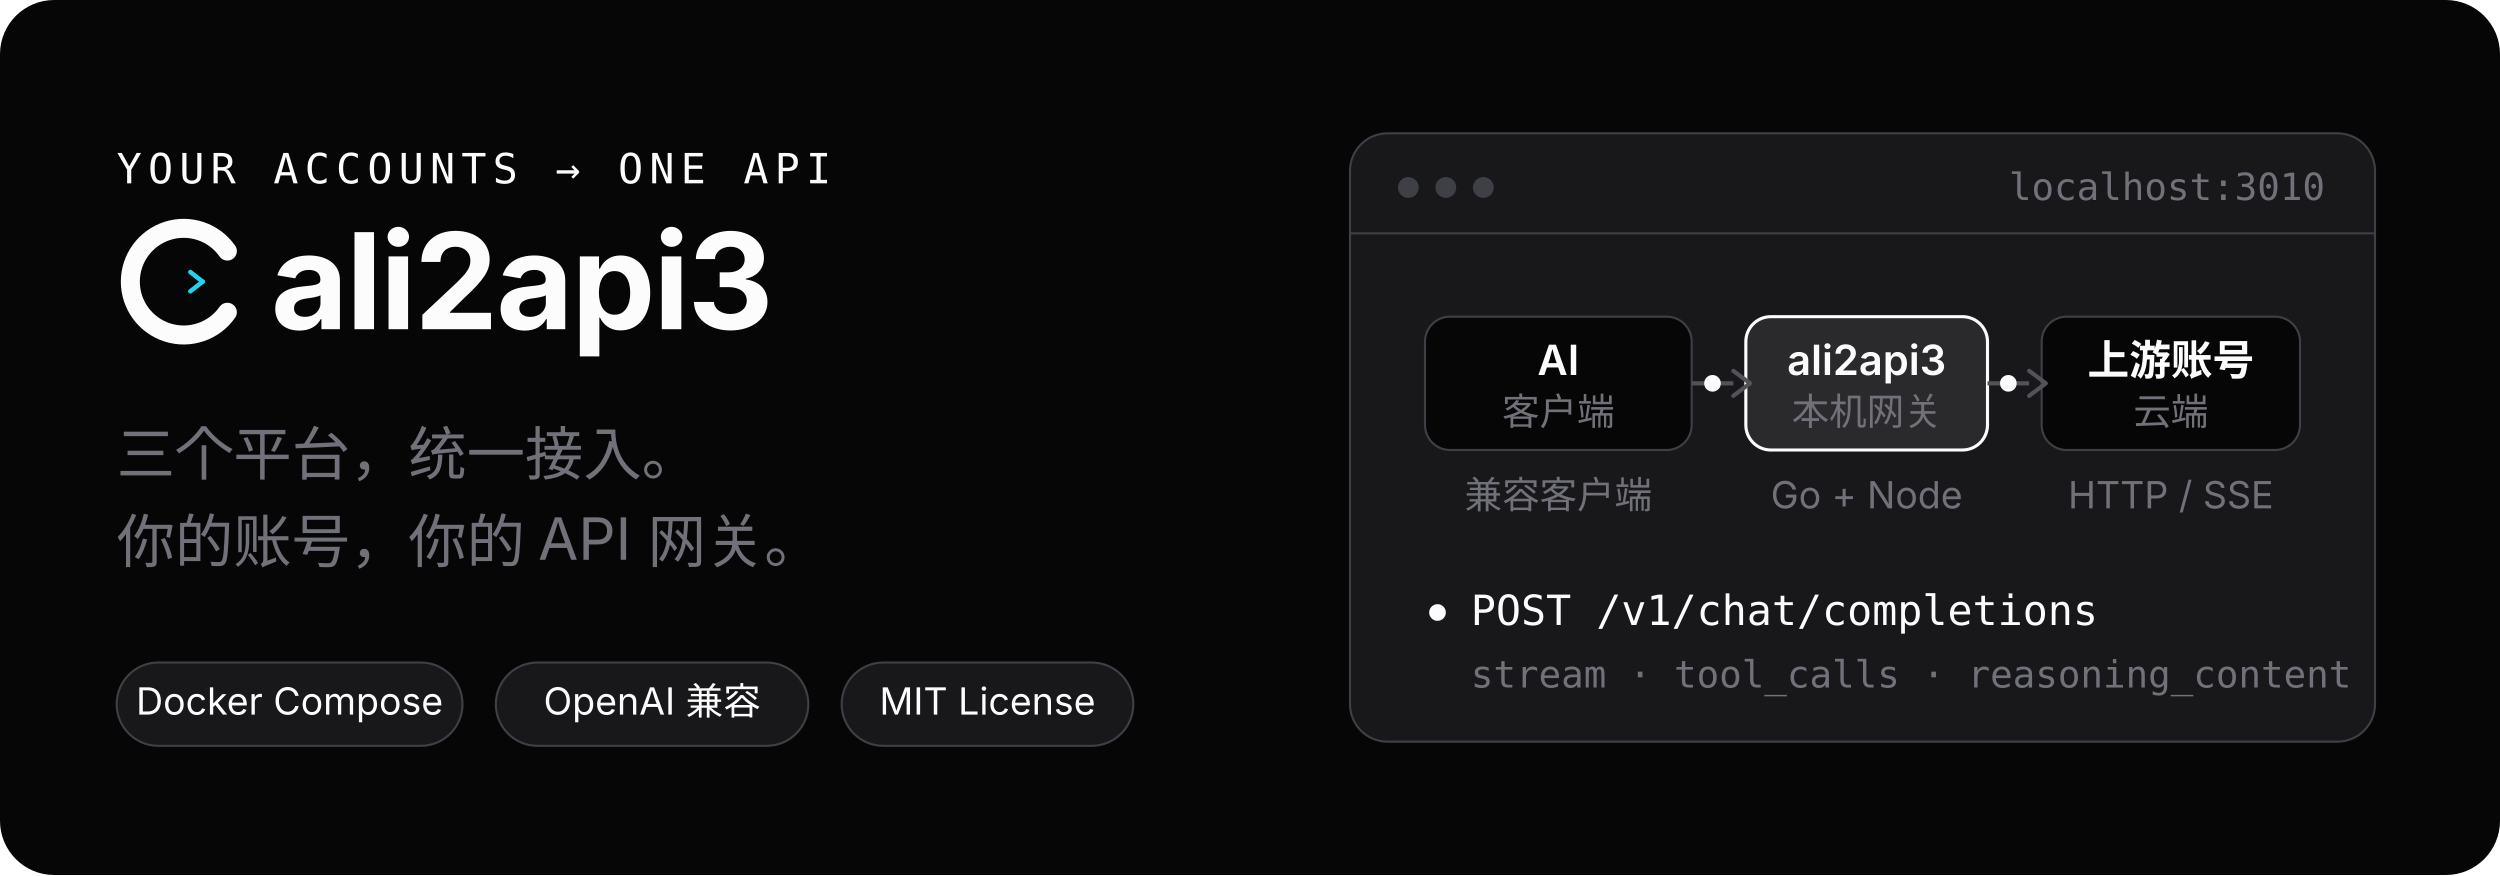
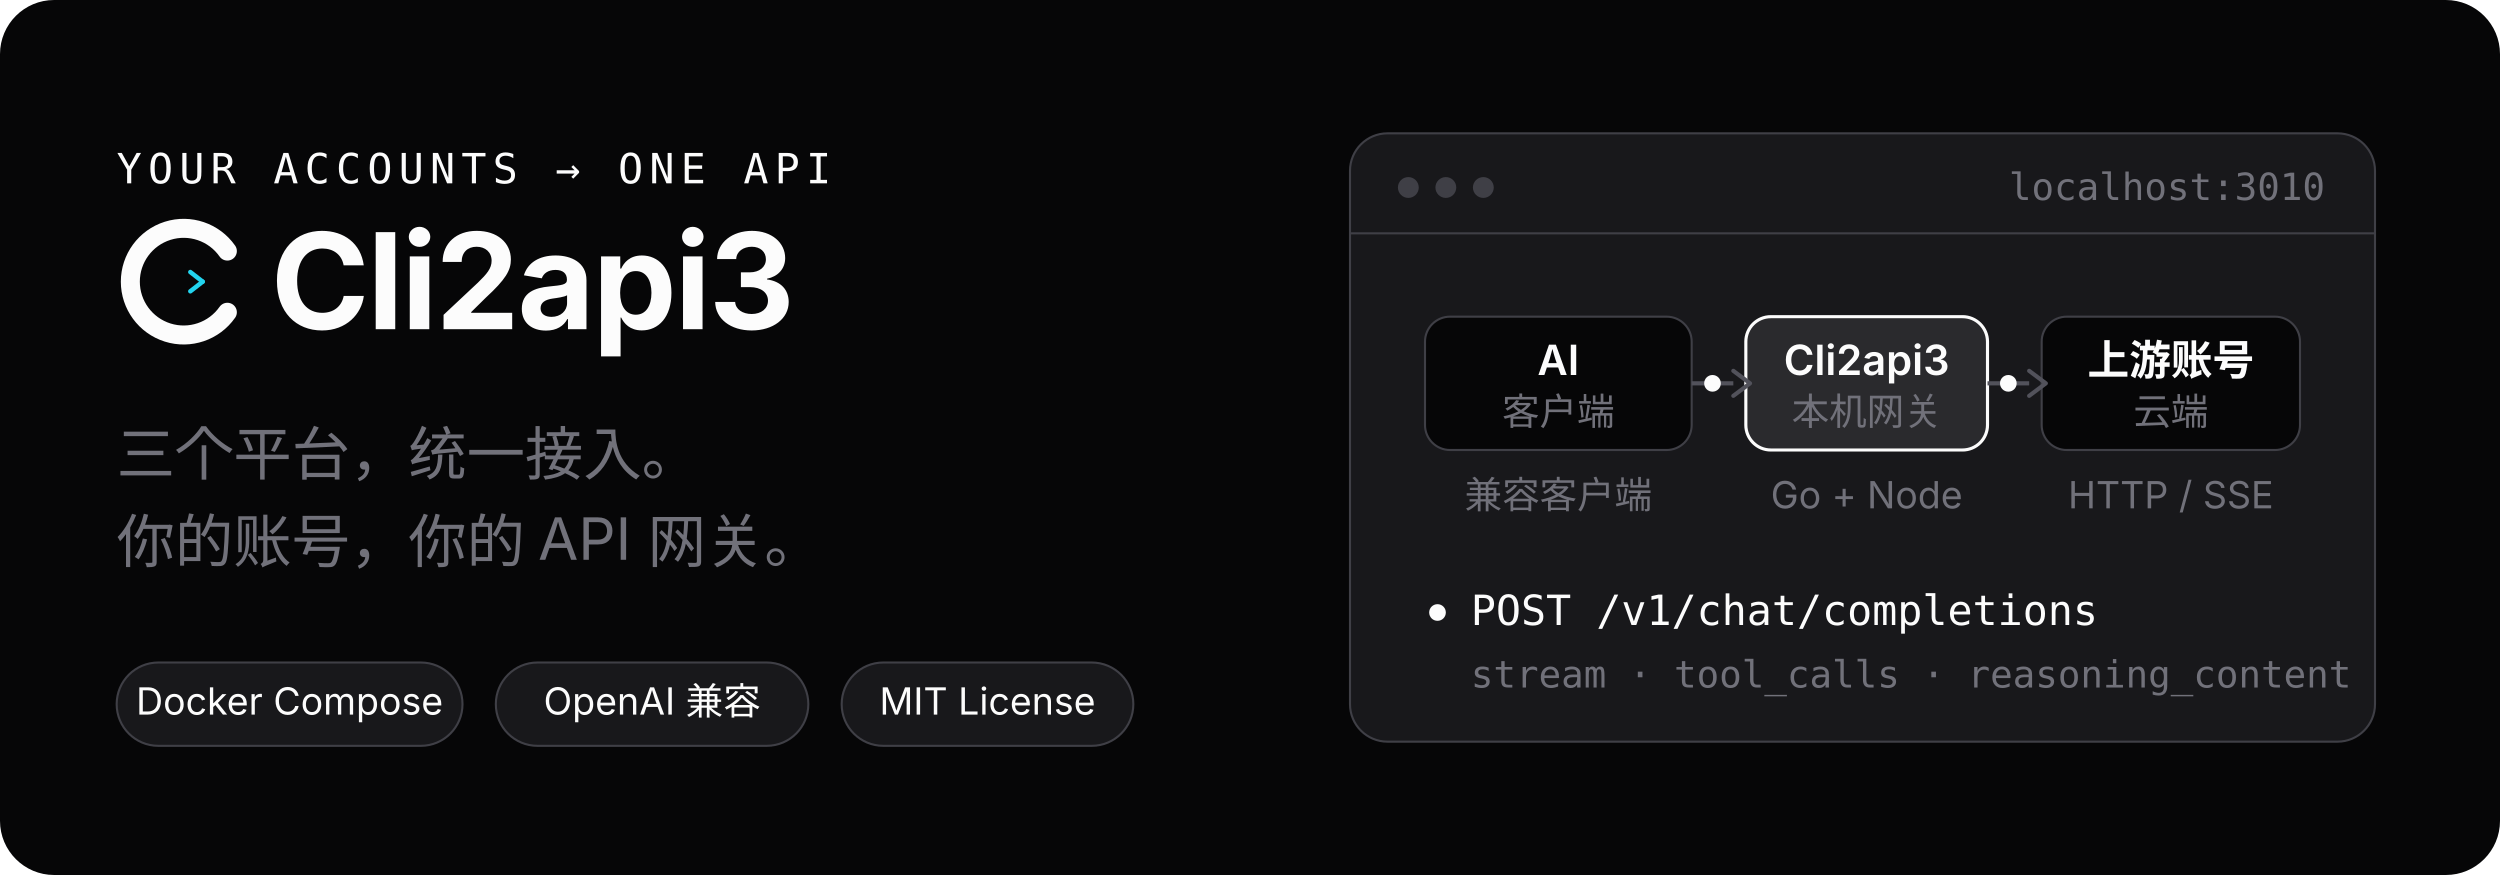
<svg xmlns="http://www.w3.org/2000/svg" width="1200" height="420" viewBox="0 0 1200 420" role="img" aria-labelledby="hero-title hero-desc" font-family="-apple-system, BlinkMacSystemFont, 'Segoe UI', 'PingFang SC', 'Microsoft YaHei', system-ui, sans-serif">
  <rect width="1200" height="420" rx="26" fill="#060607" />
  <g id="title-block">
    <text x="56" y="88" font-family="ui-monospace, 'SF Mono', Menlo, Consolas, monospace" font-size="20" letter-spacing="3" fill="#FCFCFC">YOUR ACCOUNTS → ONE API</text>
    <g transform="translate(36 84) scale(0.8)" fill="none">
      <path fill="none" stroke="#FCFCFC" stroke-width="11.4" stroke-linecap="round" stroke-linejoin="round" d="M 91.413 45.646 A 32.000 32.000 0 1 0 91.413 82.354" />
      <path fill="none" stroke="#22D3EE" stroke-width="2.7" stroke-linecap="round" stroke-linejoin="round" d="M 69.200 58.228 L 76.600 64.000" />
      <path fill="none" stroke="#22D3EE" stroke-width="2.7" stroke-linecap="round" stroke-linejoin="round" d="M 69.200 69.772 L 76.600 64.000" />
    </g>
-     <text x="130" y="158" font-size="64" font-weight="700" letter-spacing="-1" fill="#FCFCFC">ali2api3</text>
+     <text x="130" y="158" font-size="64" font-weight="700" letter-spacing="-1" fill="#FCFCFC">Cli2api3</text>
    <text x="56" y="228" font-size="28" fill="#71717A">三个平台，统一接入。</text>
    <text x="56" y="270" font-size="28" fill="#71717A">你的账号，你的 API 网关。</text>
    <g font-size="18" fill="#FCFCFC">
      <rect x="56" y="318" width="166" height="40" rx="20" fill="#18181B" stroke="#3F3F46" />
      <text x="139" y="343" text-anchor="middle">Docker Compose</text>
      <rect x="238" y="318" width="150" height="40" rx="20" fill="#18181B" stroke="#3F3F46" />
      <text x="313" y="343" text-anchor="middle">OpenAI 兼容</text>
      <rect x="404" y="318" width="140" height="40" rx="20" fill="#18181B" stroke="#3F3F46" />
      <text x="474" y="343" text-anchor="middle">MIT License</text>
    </g>
  </g>
  <g id="flow-panel">
    <rect x="648" y="64" width="492" height="292" rx="18" fill="#18181B" stroke="#3F3F46" />
    <circle cx="676" cy="90" r="5" fill="#3F3F46" />
    <circle cx="694" cy="90" r="5" fill="#3F3F46" />
    <circle cx="712" cy="90" r="5" fill="#3F3F46" />
    <text x="1116" y="96" text-anchor="end" font-family="ui-monospace, 'SF Mono', Menlo, Consolas, monospace" font-size="18" fill="#71717A">localhost:3010</text>
    <line x1="648" y1="112" x2="1140" y2="112" stroke="#3F3F46" />
    <rect x="684" y="152" width="128" height="64" rx="12" fill="#060607" stroke="#3F3F46" />
    <text x="748" y="180" text-anchor="middle" font-size="20" font-weight="600" fill="#FCFCFC">AI</text>
    <text x="748" y="204" text-anchor="middle" font-size="18" fill="#71717A">客户端</text>
    <rect x="838" y="152" width="116" height="64" rx="12" fill="#FCFCFC" fill-opacity="0.08" stroke="#FCFCFC" stroke-width="1.5" />
-     <text x="896" y="180" text-anchor="middle" font-size="20" font-weight="600" fill="#FCFCFC">ali2api3</text>
+     <text x="896" y="180" text-anchor="middle" font-size="20" font-weight="600" fill="#FCFCFC">Cli2api3</text>
    <text x="896" y="204" text-anchor="middle" font-size="18" fill="#71717A">本机网关</text>
    <rect x="980" y="152" width="124" height="64" rx="12" fill="#060607" stroke="#3F3F46" />
    <text x="1042" y="180" text-anchor="middle" font-size="20" font-weight="600" fill="#FCFCFC">上游账号</text>
    <text x="1042" y="204" text-anchor="middle" font-size="18" fill="#71717A">云端</text>
    <line x1="812" y1="184" x2="832" y2="184" stroke="#52525B" stroke-width="2" />
    <path d="M832 178 l8 6 -8 6" fill="none" stroke="#52525B" stroke-width="2" stroke-linecap="round" stroke-linejoin="round" />
    <circle cx="822" cy="184" r="4" fill="#FCFCFC" />
    <line x1="954" y1="184" x2="974" y2="184" stroke="#52525B" stroke-width="2" />
    <path d="M974 178 l8 6 -8 6" fill="none" stroke="#52525B" stroke-width="2" stroke-linecap="round" stroke-linejoin="round" />
    <circle cx="964" cy="184" r="4" fill="#FCFCFC" />
    <text x="748" y="244" text-anchor="middle" font-size="18" fill="#71717A">兼容客户端</text>
    <text x="896" y="244" text-anchor="middle" font-size="18" fill="#71717A">Go + Node</text>
    <text x="1042" y="244" text-anchor="middle" font-size="18" fill="#71717A">HTTP / SSE</text>
    <circle cx="690" cy="294" r="4" fill="#FCFCFC" />
    <text x="706" y="300" font-family="ui-monospace, 'SF Mono', Menlo, Consolas, monospace" font-size="20" fill="#FCFCFC">POST /v1/chat/completions</text>
    <text x="706" y="330" font-family="ui-monospace, 'SF Mono', Menlo, Consolas, monospace" font-size="18" fill="#71717A">stream · tool_calls · reasoning_content</text>
  </g>
</svg>
